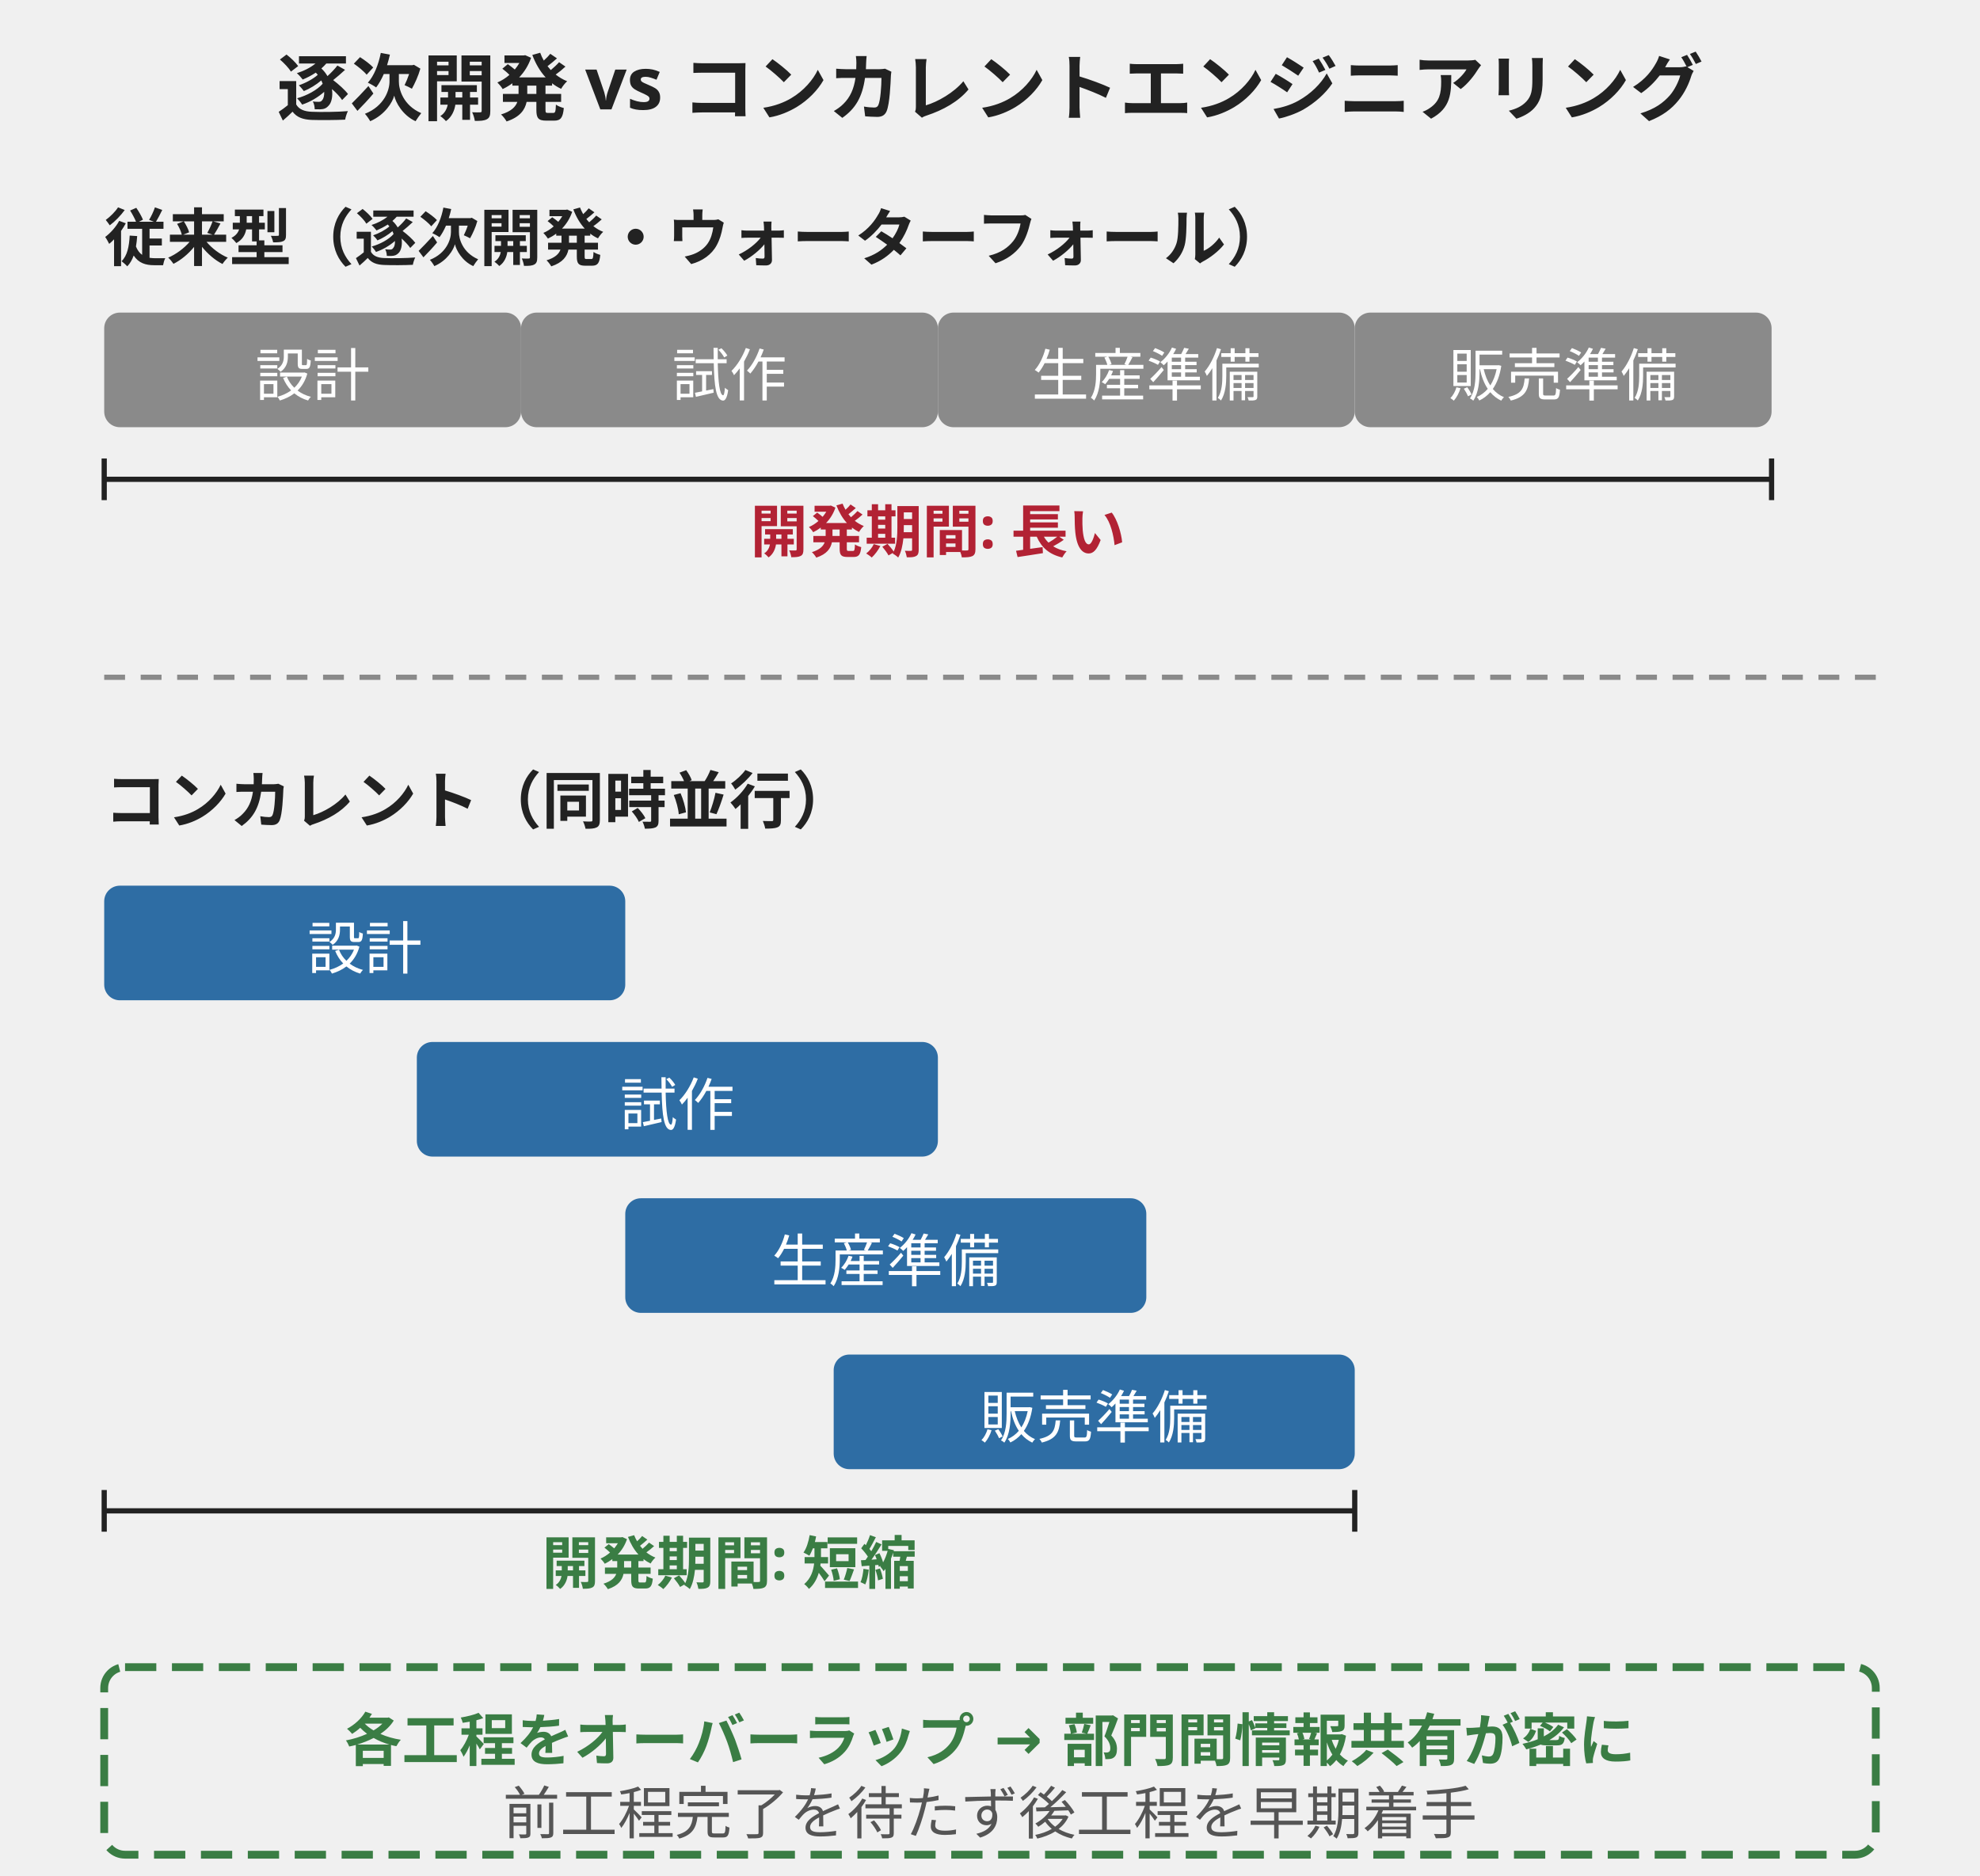
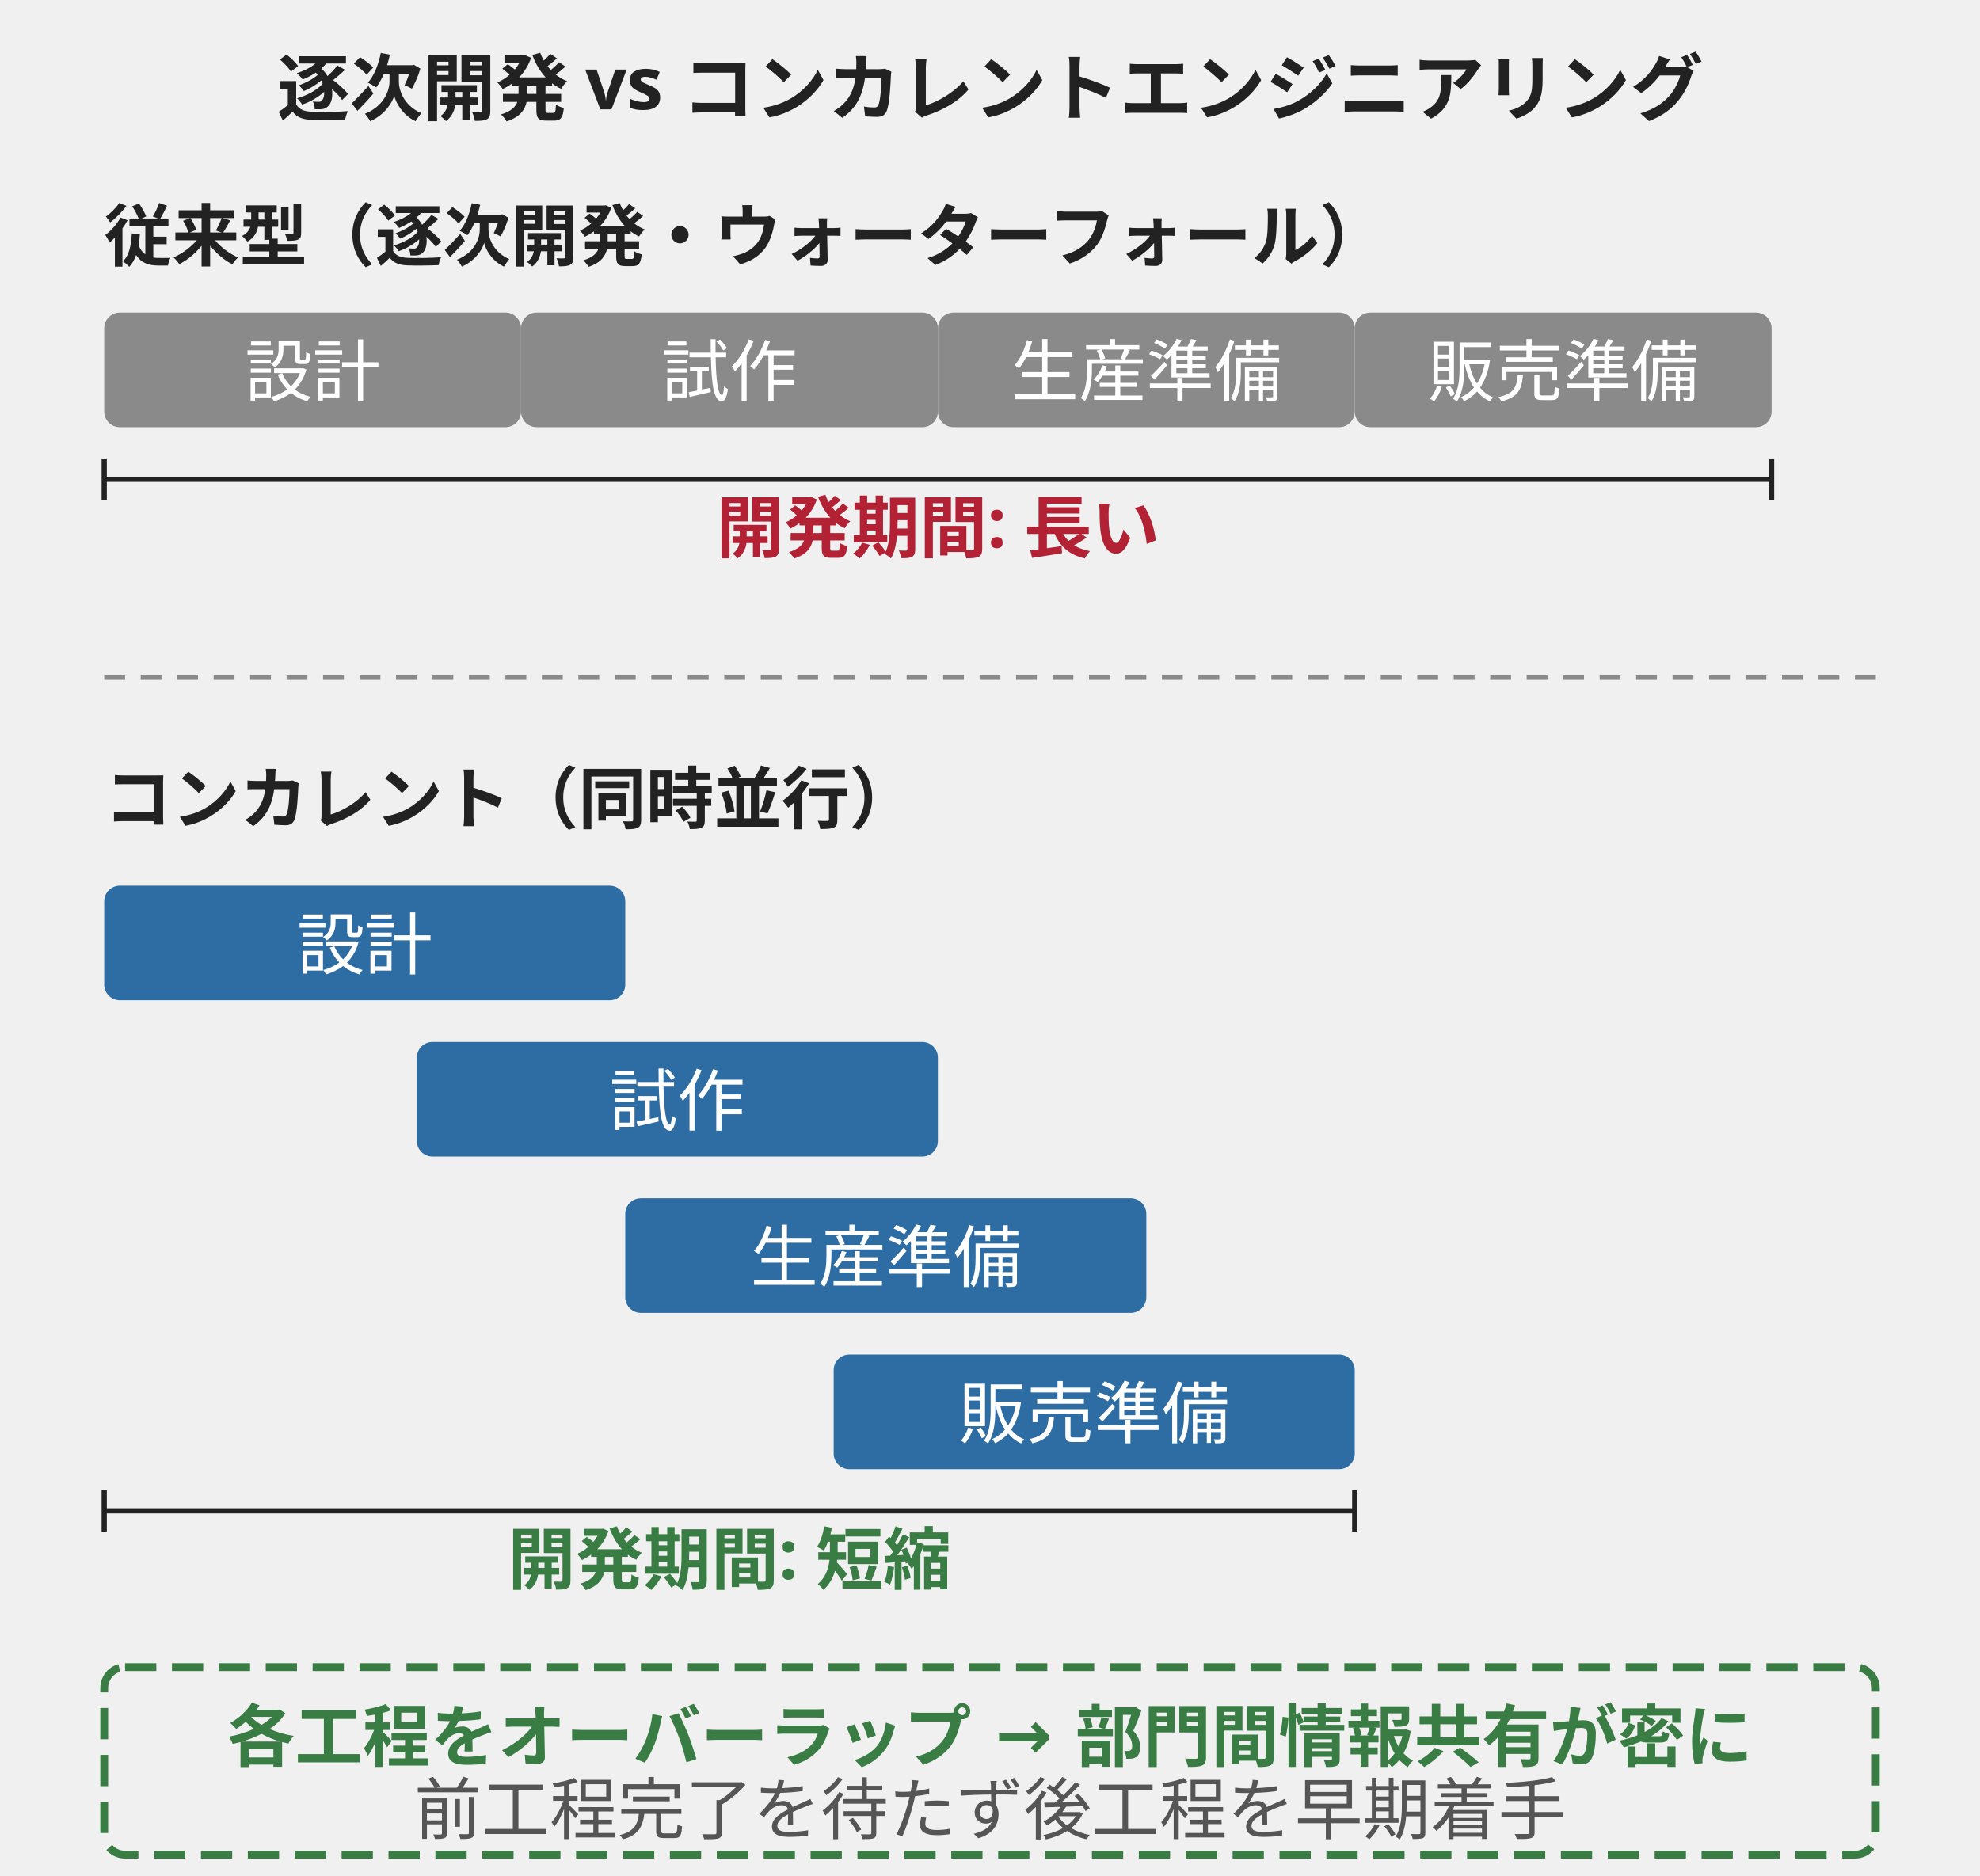
<svg xmlns="http://www.w3.org/2000/svg" viewBox="0 0 380 360" style="max-width:380px;width:100%" role="img" aria-label="逐次開発とコンカレントエンジニアリングの比較：逐次は前工程完了後に後工程を開始するため期間が長いが、コンカレントは各工程をオーバーラップさせて期間を圧縮する">
  <text x="190" y="22" text-anchor="middle" font-size="14" fill="#222" font-family="sans-serif" font-weight="bold">逐次開発 vs コンカレントエンジニアリング</text>
-   <text x="20" y="50" font-size="12" fill="#222" font-family="sans-serif" font-weight="bold">従来型（逐次開発・ウォーターフォール）</text>
+   <text x="20" y="50" font-size="13" fill="#222" font-family="sans-serif" font-weight="bold">従来型（逐次開発・ウォーターフォール）</text>
  <g>
    <rect x="20" y="60" width="80" height="22" fill="#8a8a8a" rx="3" />
-     <text x="60" y="76" text-anchor="middle" font-size="11" fill="#fff" font-family="sans-serif">設計</text>
+     <text x="60" y="76" text-anchor="middle" font-size="13" fill="#fff" font-family="sans-serif">設計</text>
  </g>
  <g>
    <rect x="100" y="60" width="80" height="22" fill="#8a8a8a" rx="3" />
-     <text x="140" y="76" text-anchor="middle" font-size="11" fill="#fff" font-family="sans-serif">試作</text>
+     <text x="140" y="76" text-anchor="middle" font-size="13" fill="#fff" font-family="sans-serif">試作</text>
  </g>
  <g>
    <rect x="180" y="60" width="80" height="22" fill="#8a8a8a" rx="3" />
-     <text x="220" y="76" text-anchor="middle" font-size="11" fill="#fff" font-family="sans-serif">生産準備</text>
+     <text x="220" y="76" text-anchor="middle" font-size="13" fill="#fff" font-family="sans-serif">生産準備</text>
  </g>
  <g>
    <rect x="260" y="60" width="80" height="22" fill="#8a8a8a" rx="3" />
-     <text x="300" y="76" text-anchor="middle" font-size="11" fill="#fff" font-family="sans-serif">販売準備</text>
+     <text x="300" y="76" text-anchor="middle" font-size="13" fill="#fff" font-family="sans-serif">販売準備</text>
  </g>
  <line x1="20" y1="92" x2="340" y2="92" stroke="#222" stroke-width="1" />
  <line x1="20" y1="88" x2="20" y2="96" stroke="#222" stroke-width="1" />
  <line x1="340" y1="88" x2="340" y2="96" stroke="#222" stroke-width="1" />
-   <text x="180" y="106" text-anchor="middle" font-size="11" fill="#b22234" font-family="sans-serif" font-weight="bold">開発期間: 長い</text>
+   <text x="180" y="106" text-anchor="middle" font-size="13" fill="#b22234" font-family="sans-serif" font-weight="bold">開発期間: 長い</text>
  <line x1="20" y1="130" x2="360" y2="130" stroke="#8a8a8a" stroke-width="1" stroke-dasharray="4,3" />
-   <text x="20" y="158" font-size="12" fill="#222" font-family="sans-serif" font-weight="bold">コンカレント（同時並行）</text>
+   <text x="20" y="158" font-size="13" fill="#222" font-family="sans-serif" font-weight="bold">コンカレント（同時並行）</text>
  <g>
    <rect x="20" y="170" width="100" height="22" fill="#2e6da4" rx="3" />
-     <text x="70" y="186" text-anchor="middle" font-size="11" fill="#fff" font-family="sans-serif">設計</text>
+     <text x="70" y="186" text-anchor="middle" font-size="13" fill="#fff" font-family="sans-serif">設計</text>
  </g>
  <g>
    <rect x="80" y="200" width="100" height="22" fill="#2e6da4" rx="3" />
-     <text x="130" y="216" text-anchor="middle" font-size="11" fill="#fff" font-family="sans-serif">試作</text>
+     <text x="130" y="216" text-anchor="middle" font-size="13" fill="#fff" font-family="sans-serif">試作</text>
  </g>
  <g>
    <rect x="120" y="230" width="100" height="22" fill="#2e6da4" rx="3" />
-     <text x="170" y="246" text-anchor="middle" font-size="11" fill="#fff" font-family="sans-serif">生産準備</text>
+     <text x="170" y="246" text-anchor="middle" font-size="13" fill="#fff" font-family="sans-serif">生産準備</text>
  </g>
  <g>
    <rect x="160" y="260" width="100" height="22" fill="#2e6da4" rx="3" />
-     <text x="210" y="276" text-anchor="middle" font-size="11" fill="#fff" font-family="sans-serif">販売準備</text>
+     <text x="210" y="276" text-anchor="middle" font-size="13" fill="#fff" font-family="sans-serif">販売準備</text>
  </g>
  <line x1="20" y1="290" x2="260" y2="290" stroke="#222" stroke-width="1" />
  <line x1="20" y1="286" x2="20" y2="294" stroke="#222" stroke-width="1" />
  <line x1="260" y1="286" x2="260" y2="294" stroke="#222" stroke-width="1" />
-   <text x="140" y="304" text-anchor="middle" font-size="11" fill="#3a7d44" font-family="sans-serif" font-weight="bold">開発期間: 短縮</text>
+   <text x="140" y="304" text-anchor="middle" font-size="13" fill="#3a7d44" font-family="sans-serif" font-weight="bold">開発期間: 短縮</text>
  <g>
    <rect x="20" y="320" width="340" height="36" fill="none" stroke="#3a7d44" stroke-width="1.5" stroke-dasharray="6,3" rx="4" />
-     <text x="190" y="338" text-anchor="middle" font-size="11" fill="#3a7d44" font-family="sans-serif" font-weight="bold">各工程をオーバーラップ → 部門間情報共有が密に</text>
-     <text x="190" y="352" text-anchor="middle" font-size="11" fill="#555" font-family="sans-serif">前工程完了を待たず後工程を早期着手</text>
+     <text x="190" y="338" text-anchor="middle" font-size="13" fill="#3a7d44" font-family="sans-serif" font-weight="bold">各工程をオーバーラップ → 部門間情報共有が密に</text>
+     <text x="190" y="352" text-anchor="middle" font-size="13" fill="#555" font-family="sans-serif">前工程完了を待たず後工程を早期着手</text>
  </g>
</svg>
